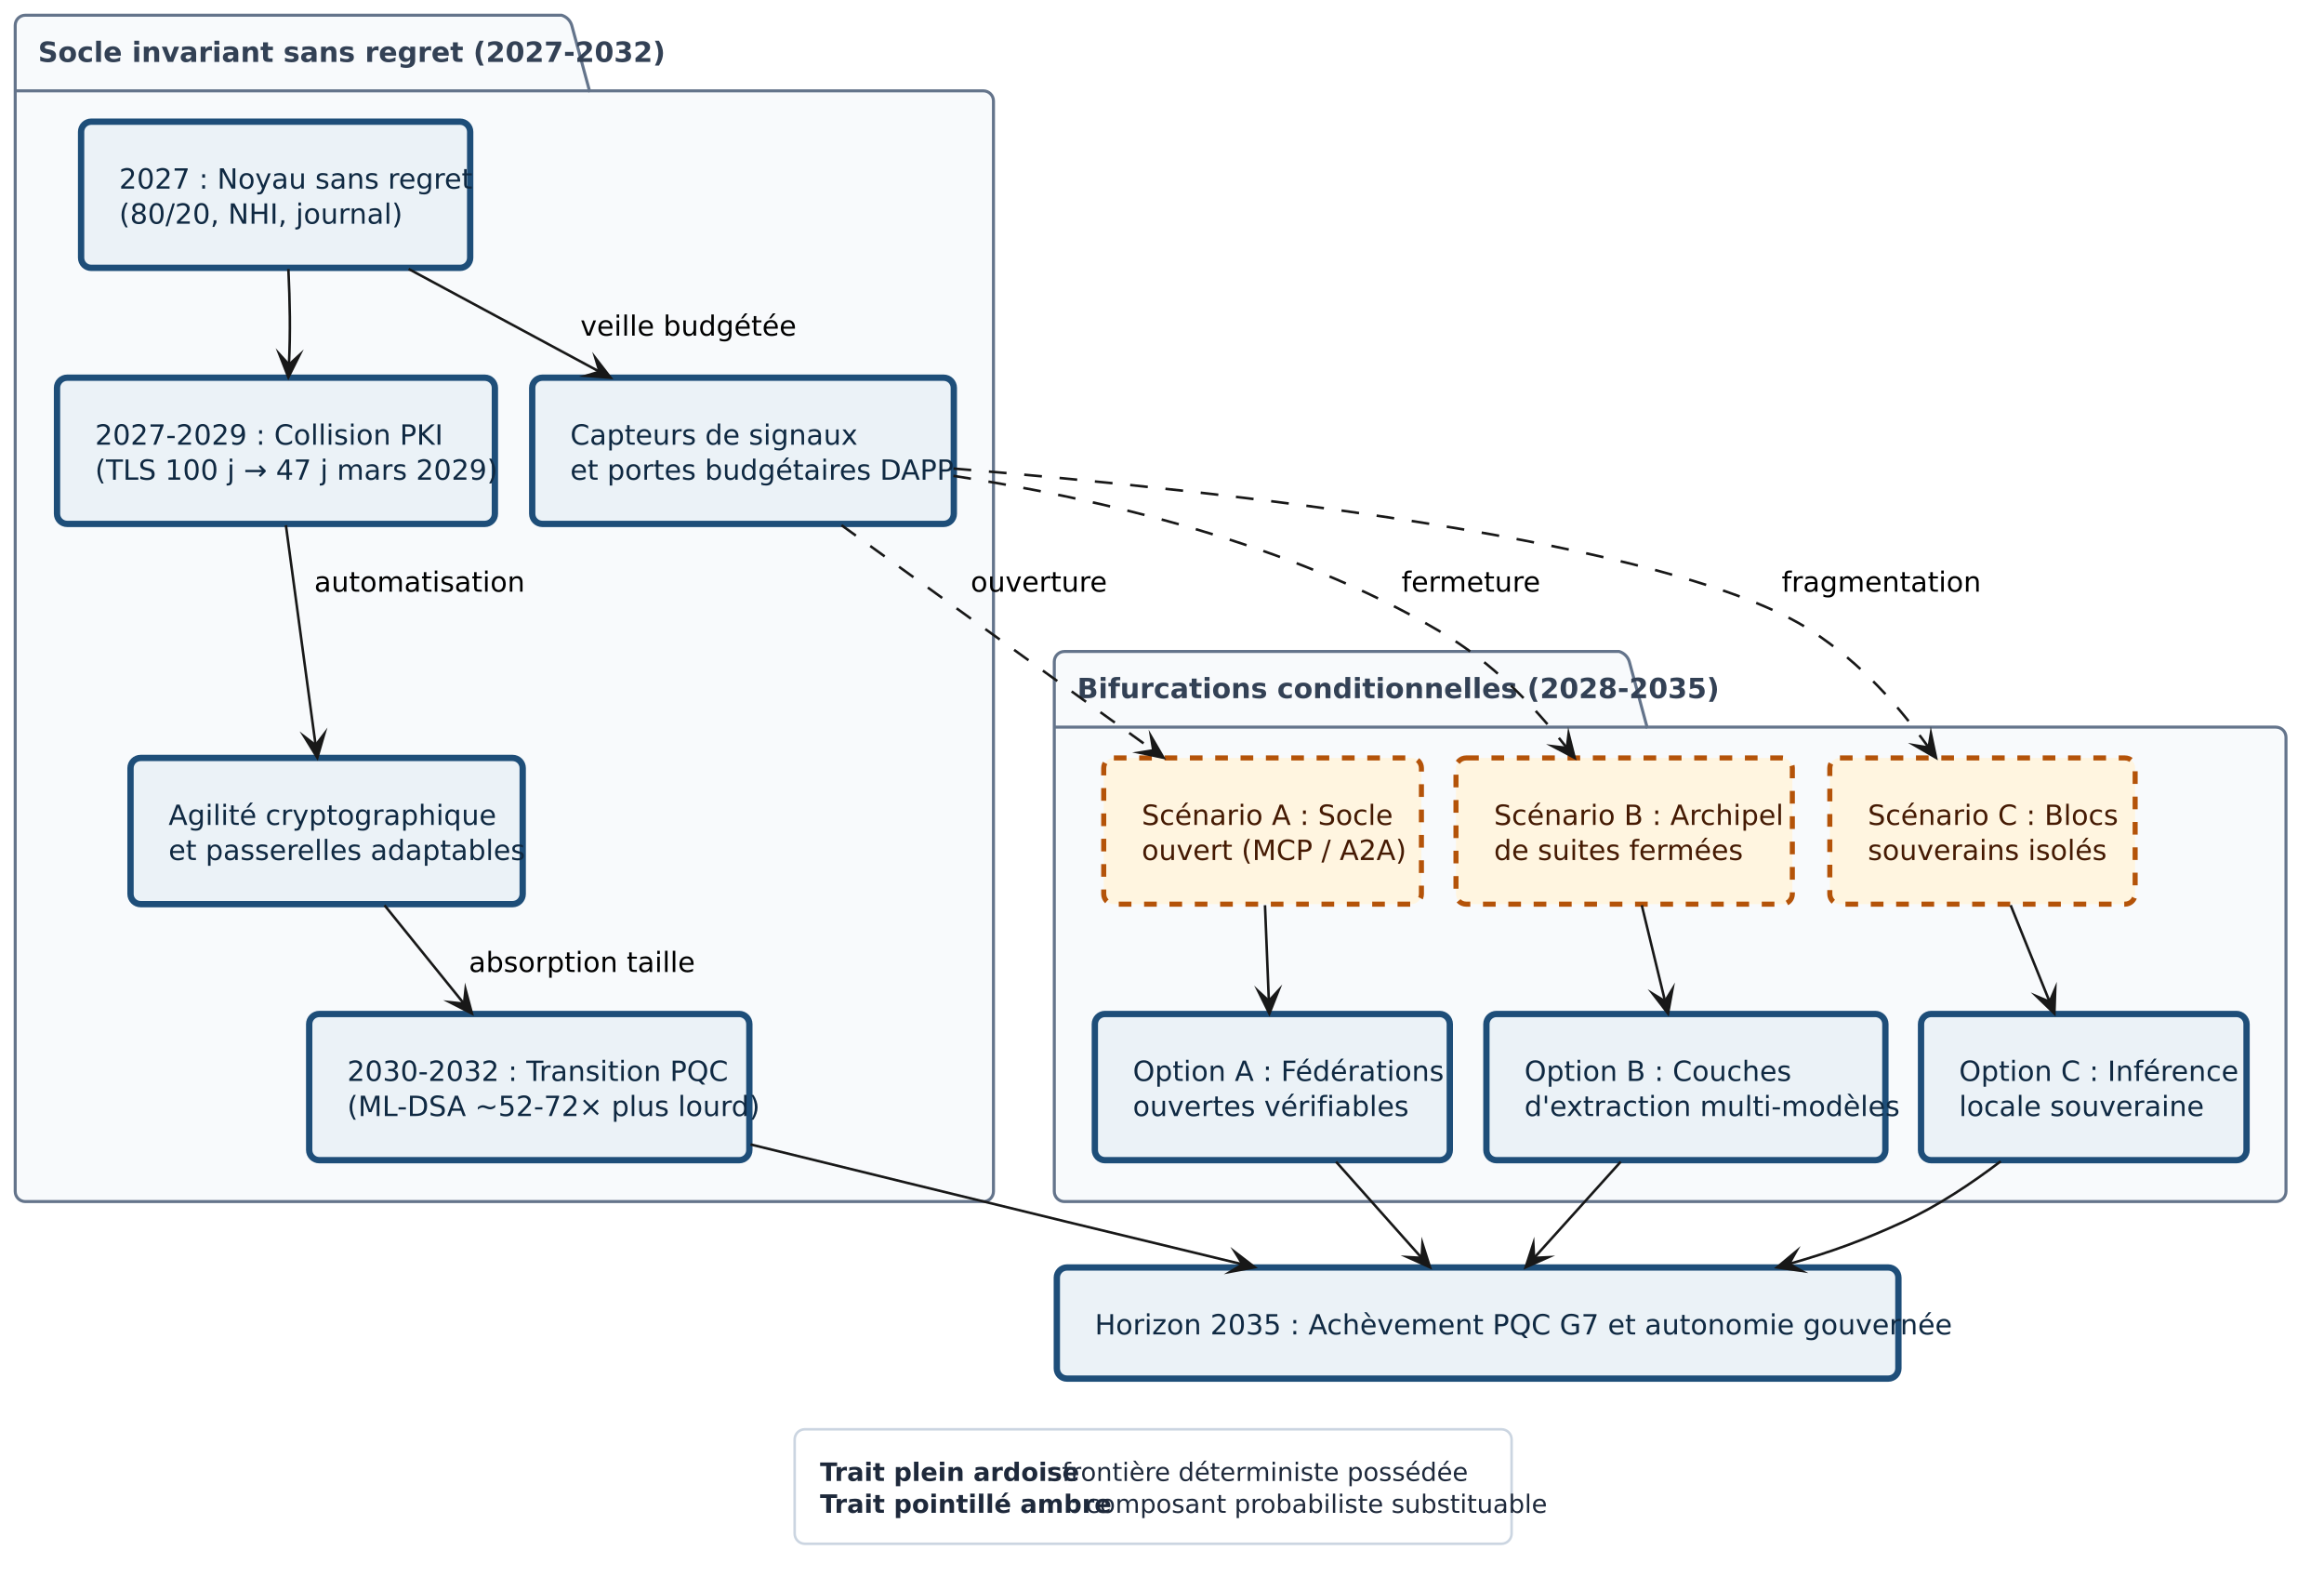
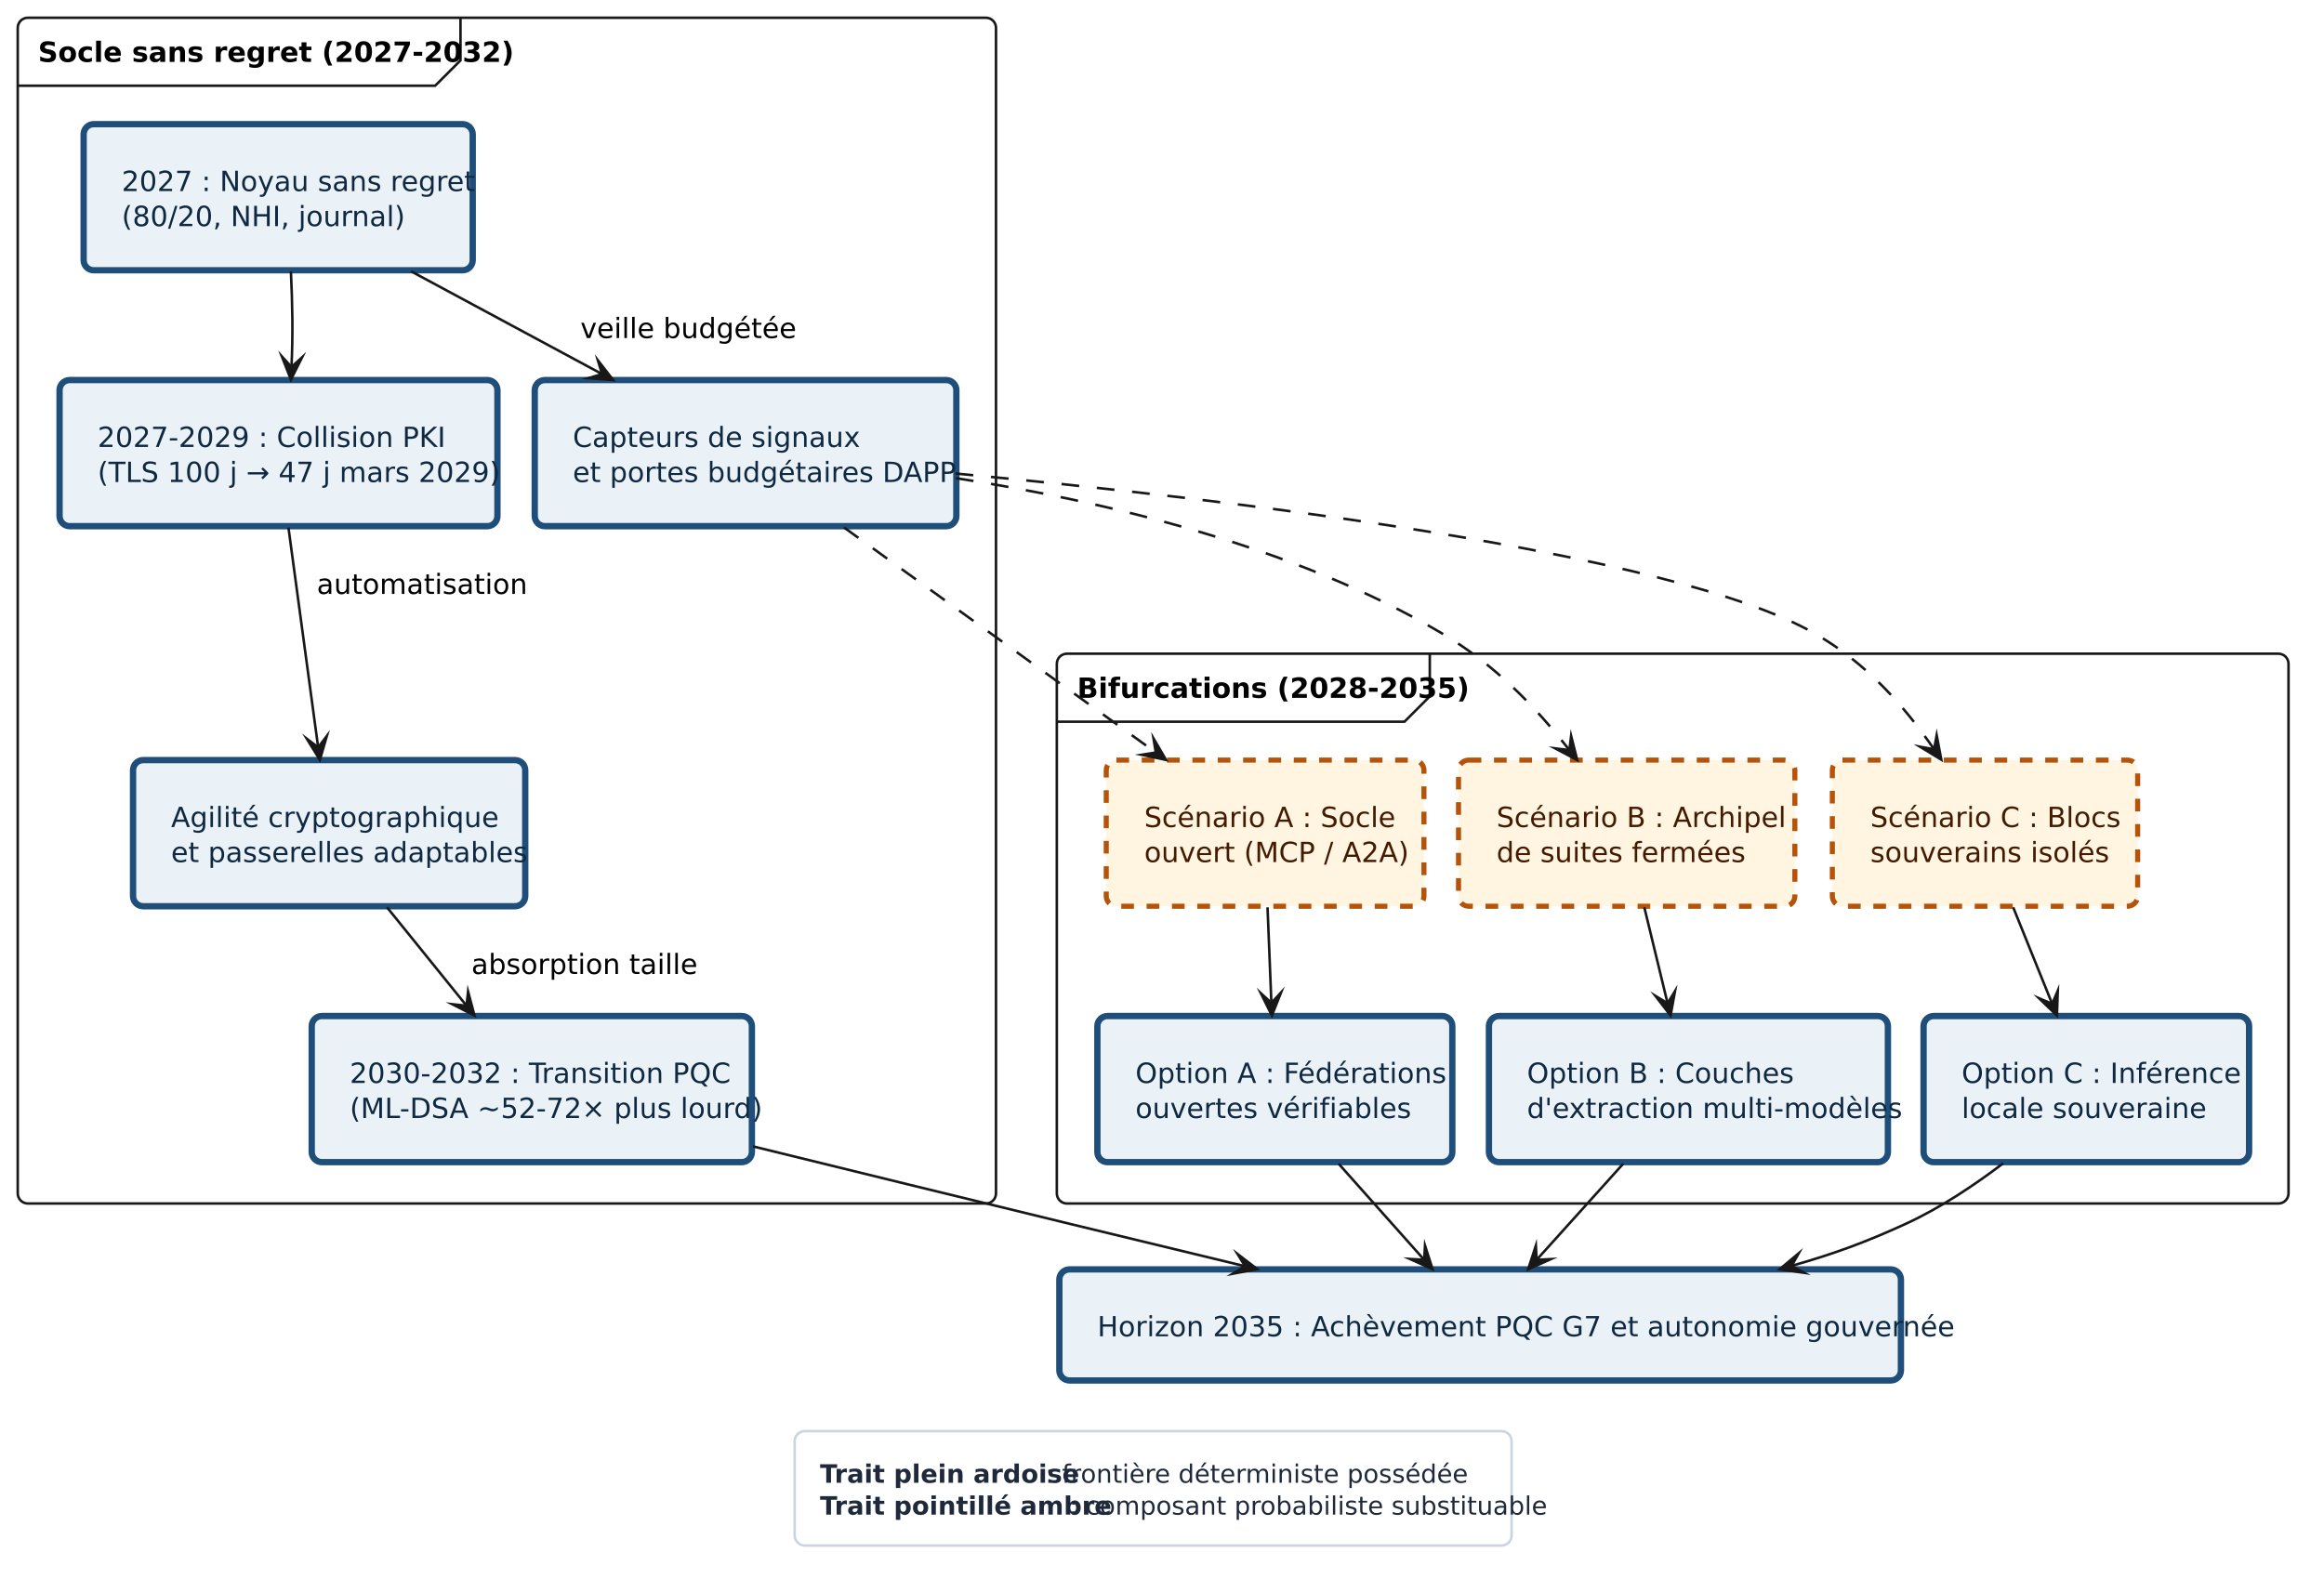
- <svg xmlns="http://www.w3.org/2000/svg" version="1.1" data-diagram-type="DESCRIPTION" style="width:917px;height:627px;background:#FFFFFF;" width="917px" height="627px" viewBox="0 0 917 627" zoomAndPan="magnify" preserveAspectRatio="none" contentStyleType="text/css">
+ <svg xmlns="http://www.w3.org/2000/svg" version="1.1" data-diagram-type="DESCRIPTION" style="width:917px;height:628px;background:#FFFFFF;" width="917px" height="628px" viewBox="0 0 917 628" zoomAndPan="magnify" preserveAspectRatio="none" contentStyleType="text/css">
  <defs />
  <g font-family="sans-serif" lengthAdjust="spacing">
-     <g class="cluster" data-qualified-name="Socle invariant sans regret .2027-2032." id="ent0001" data-source-line="47">
-       <path d="M10,6 L221.602,6 A6,6 0 0 1 225.602,10 L232.602,35.836 L388,35.836 A4,4 0 0 1 392,39.836 L392,470 A4,4 0 0 1 388,474 L10,474 A4,4 0 0 1 6,470 L6,10 A4,4 0 0 1 10,6" style="stroke:#64748B;stroke-width:1.2;" fill="#F8FAFC" />
-       <line x1="6" y1="35.836" x2="232.602" y2="35.836" style="stroke:#64748B;stroke-width:1.2;" />
-       <text x="15" y="24.419" fill="#334155" font-size="11" textLength="203.602" font-weight="700" font-family="'DejaVu Sans'">Socle invariant sans regret (2027-2032)</text>
+     <g class="cluster" data-qualified-name="Socle sans regret .2027-2032." id="ent0001" data-source-line="48">
+       <rect x="7" y="7" width="386" height="468" fill="none" style="stroke:#181818;stroke-width:1;" rx="4" ry="4" />
+       <path d="M181.698,7 L181.698,23.836 L171.698,33.836 L7,33.836" style="stroke:#181818;stroke-width:1;" fill="none" />
+       <text x="15" y="24.419" fill="#000" font-size="11" textLength="154.698" font-weight="700" font-family="'DejaVu Sans'">Socle sans regret (2027-2032)</text>
    </g>
-     <g class="cluster" data-qualified-name="Bifurcations conditionnelles .2028-2035." id="ent0007" data-source-line="55">
-       <path d="M420,257 L638.891,257 A6,6 0 0 1 642.891,261 L649.891,286.836 L898,286.836 A4,4 0 0 1 902,290.836 L902,470 A4,4 0 0 1 898,474 L420,474 A4,4 0 0 1 416,470 L416,261 A4,4 0 0 1 420,257" style="stroke:#64748B;stroke-width:1.2;" fill="#F8FAFC" />
-       <line x1="416" y1="286.836" x2="649.891" y2="286.836" style="stroke:#64748B;stroke-width:1.2;" />
-       <text x="425" y="275.419" fill="#334155" font-size="11" textLength="210.891" font-weight="700" font-family="'DejaVu Sans'">Bifurcations conditionnelles (2028-2035)</text>
+     <g class="cluster" data-qualified-name="Bifurcations .2028-2035." id="ent0007" data-source-line="56">
+       <rect x="417" y="258" width="486" height="217" fill="none" style="stroke:#181818;stroke-width:1;" rx="4" ry="4" />
+       <path d="M564.161,258 L564.161,274.836 L554.161,284.836 L417,284.836" style="stroke:#181818;stroke-width:1;" fill="none" />
+       <text x="425" y="275.419" fill="#000" font-size="11" textLength="127.161" font-weight="700" font-family="'DejaVu Sans'">Bifurcations (2028-2035)</text>
    </g>
-     <g class="entity" data-qualified-name="Socle invariant sans regret .2027-2032..S27" id="ent0002" data-source-line="48">
-       <rect x="32" y="48" width="153.519" height="57.672" fill="#EBF2F7" style="stroke:#1E4E79;stroke-width:2.5;" rx="4" ry="4" />
-       <text x="47" y="74.419" fill="#0F2942" font-size="11" textLength="123.519" font-family="'DejaVu Sans'">2027 : Noyau sans regret</text>
-       <text x="47" y="88.255" fill="#0F2942" font-size="11" textLength="99.043" font-family="'DejaVu Sans'">(80/20, NHI, journal)</text>
+     <g class="entity" data-qualified-name="Socle sans regret .2027-2032..S27" id="ent0002" data-source-line="49">
+       <rect x="33" y="49" width="153.519" height="57.672" fill="#EBF2F7" style="stroke:#1E4E79;stroke-width:2.5;" rx="4" ry="4" />
+       <text x="48" y="75.419" fill="#0F2942" font-size="11" textLength="123.519" font-family="'DejaVu Sans'">2027 : Noyau sans regret</text>
+       <text x="48" y="89.255" fill="#0F2942" font-size="11" textLength="99.043" font-family="'DejaVu Sans'">(80/20, NHI, journal)</text>
    </g>
-     <g class="entity" data-qualified-name="Socle invariant sans regret .2027-2032..PKI" id="ent0003" data-source-line="49">
-       <rect x="22.5" y="149" width="172.774" height="57.672" fill="#EBF2F7" style="stroke:#1E4E79;stroke-width:2.5;" rx="4" ry="4" />
-       <text x="37.5" y="175.419" fill="#0F2942" font-size="11" textLength="124.131" font-family="'DejaVu Sans'">2027-2029 : Collision PKI</text>
-       <text x="37.5" y="189.255" fill="#0F2942" font-size="11" textLength="142.774" font-family="'DejaVu Sans'">(TLS 100 j → 47 j mars 2029)</text>
+     <g class="entity" data-qualified-name="Socle sans regret .2027-2032..PKI" id="ent0003" data-source-line="50">
+       <rect x="23.5" y="150" width="172.774" height="57.672" fill="#EBF2F7" style="stroke:#1E4E79;stroke-width:2.5;" rx="4" ry="4" />
+       <text x="38.5" y="176.419" fill="#0F2942" font-size="11" textLength="124.131" font-family="'DejaVu Sans'">2027-2029 : Collision PKI</text>
+       <text x="38.5" y="190.255" fill="#0F2942" font-size="11" textLength="142.774" font-family="'DejaVu Sans'">(TLS 100 j → 47 j mars 2029)</text>
    </g>
-     <g class="entity" data-qualified-name="Socle invariant sans regret .2027-2032..AGIL" id="ent0004" data-source-line="50">
-       <rect x="51.5" y="299" width="154.749" height="57.672" fill="#EBF2F7" style="stroke:#1E4E79;stroke-width:2.5;" rx="4" ry="4" />
-       <text x="66.5" y="325.419" fill="#0F2942" font-size="11" textLength="111.901" font-family="'DejaVu Sans'">Agilité cryptographique</text>
-       <text x="66.5" y="339.255" fill="#0F2942" font-size="11" textLength="124.749" font-family="'DejaVu Sans'">et passerelles adaptables</text>
+     <g class="entity" data-qualified-name="Socle sans regret .2027-2032..AGIL" id="ent0004" data-source-line="51">
+       <rect x="52.5" y="300" width="154.749" height="57.672" fill="#EBF2F7" style="stroke:#1E4E79;stroke-width:2.5;" rx="4" ry="4" />
+       <text x="67.5" y="326.419" fill="#0F2942" font-size="11" textLength="111.901" font-family="'DejaVu Sans'">Agilité cryptographique</text>
+       <text x="67.5" y="340.255" fill="#0F2942" font-size="11" textLength="124.749" font-family="'DejaVu Sans'">et passerelles adaptables</text>
    </g>
-     <g class="entity" data-qualified-name="Socle invariant sans regret .2027-2032..PQC" id="ent0005" data-source-line="51">
-       <rect x="122" y="400" width="173.677" height="57.672" fill="#EBF2F7" style="stroke:#1E4E79;stroke-width:2.5;" rx="4" ry="4" />
-       <text x="137" y="426.419" fill="#0F2942" font-size="11" textLength="136.963" font-family="'DejaVu Sans'">2030-2032 : Transition PQC</text>
-       <text x="137" y="440.255" fill="#0F2942" font-size="11" textLength="143.677" font-family="'DejaVu Sans'">(ML-DSA ~52-72× plus lourd)</text>
+     <g class="entity" data-qualified-name="Socle sans regret .2027-2032..PQC" id="ent0005" data-source-line="52">
+       <rect x="123" y="401" width="173.677" height="57.672" fill="#EBF2F7" style="stroke:#1E4E79;stroke-width:2.5;" rx="4" ry="4" />
+       <text x="138" y="427.419" fill="#0F2942" font-size="11" textLength="136.963" font-family="'DejaVu Sans'">2030-2032 : Transition PQC</text>
+       <text x="138" y="441.255" fill="#0F2942" font-size="11" textLength="143.677" font-family="'DejaVu Sans'">(ML-DSA ~52-72× plus lourd)</text>
    </g>
-     <g class="entity" data-qualified-name="Socle invariant sans regret .2027-2032..SIG" id="ent0006" data-source-line="52">
-       <rect x="210" y="149" width="166.356" height="57.672" fill="#EBF2F7" style="stroke:#1E4E79;stroke-width:2.5;" rx="4" ry="4" />
-       <text x="225" y="175.419" fill="#0F2942" font-size="11" textLength="100.896" font-family="'DejaVu Sans'">Capteurs de signaux</text>
-       <text x="225" y="189.255" fill="#0F2942" font-size="11" textLength="136.356" font-family="'DejaVu Sans'">et portes budgétaires DAPP</text>
+     <g class="entity" data-qualified-name="Socle sans regret .2027-2032..SIG" id="ent0006" data-source-line="53">
+       <rect x="211" y="150" width="166.356" height="57.672" fill="#EBF2F7" style="stroke:#1E4E79;stroke-width:2.5;" rx="4" ry="4" />
+       <text x="226" y="176.419" fill="#0F2942" font-size="11" textLength="100.896" font-family="'DejaVu Sans'">Capteurs de signaux</text>
+       <text x="226" y="190.255" fill="#0F2942" font-size="11" textLength="136.356" font-family="'DejaVu Sans'">et portes budgétaires DAPP</text>
    </g>
-     <g class="entity" data-qualified-name="Bifurcations conditionnelles .2028-2035..SA" id="ent0008" data-source-line="56">
-       <rect x="435.5" y="299" width="125.358" height="57.672" fill="#FFF5E0" style="stroke:#B45309;stroke-width:2;stroke-dasharray:5,5;" rx="4" ry="4" />
-       <text x="450.5" y="325.419" fill="#451A03" font-size="11" textLength="90.492" font-family="'DejaVu Sans'">Scénario A : Socle</text>
-       <text x="450.5" y="339.255" fill="#451A03" font-size="11" textLength="95.358" font-family="'DejaVu Sans'">ouvert (MCP / A2A)</text>
+     <g class="entity" data-qualified-name="Bifurcations .2028-2035..SA" id="ent0008" data-source-line="57">
+       <rect x="436.5" y="300" width="125.358" height="57.672" fill="#FFF5E0" style="stroke:#B45309;stroke-width:2;stroke-dasharray:5,5;" rx="4" ry="4" />
+       <text x="451.5" y="326.419" fill="#451A03" font-size="11" textLength="90.492" font-family="'DejaVu Sans'">Scénario A : Socle</text>
+       <text x="451.5" y="340.255" fill="#451A03" font-size="11" textLength="95.358" font-family="'DejaVu Sans'">ouvert (MCP / A2A)</text>
    </g>
-     <g class="entity" data-qualified-name="Bifurcations conditionnelles .2028-2035..SB" id="ent0009" data-source-line="57">
-       <rect x="574.5" y="299" width="132.717" height="57.672" fill="#FFF5E0" style="stroke:#B45309;stroke-width:2;stroke-dasharray:5,5;" rx="4" ry="4" />
-       <text x="589.5" y="325.419" fill="#451A03" font-size="11" textLength="102.717" font-family="'DejaVu Sans'">Scénario B : Archipel</text>
-       <text x="589.5" y="339.255" fill="#451A03" font-size="11" textLength="86.818" font-family="'DejaVu Sans'">de suites fermées</text>
+     <g class="entity" data-qualified-name="Bifurcations .2028-2035..SB" id="ent0009" data-source-line="58">
+       <rect x="575.5" y="300" width="132.717" height="57.672" fill="#FFF5E0" style="stroke:#B45309;stroke-width:2;stroke-dasharray:5,5;" rx="4" ry="4" />
+       <text x="590.5" y="326.419" fill="#451A03" font-size="11" textLength="102.717" font-family="'DejaVu Sans'">Scénario B : Archipel</text>
+       <text x="590.5" y="340.255" fill="#451A03" font-size="11" textLength="86.818" font-family="'DejaVu Sans'">de suites fermées</text>
    </g>
-     <g class="entity" data-qualified-name="Bifurcations conditionnelles .2028-2035..SC" id="ent0010" data-source-line="58">
-       <rect x="722" y="299" width="120.481" height="57.672" fill="#FFF5E0" style="stroke:#B45309;stroke-width:2;stroke-dasharray:5,5;" rx="4" ry="4" />
-       <text x="737" y="325.419" fill="#451A03" font-size="11" textLength="90.481" font-family="'DejaVu Sans'">Scénario C : Blocs</text>
-       <text x="737" y="339.255" fill="#451A03" font-size="11" textLength="84.375" font-family="'DejaVu Sans'">souverains isolés</text>
+     <g class="entity" data-qualified-name="Bifurcations .2028-2035..SC" id="ent0010" data-source-line="59">
+       <rect x="723" y="300" width="120.481" height="57.672" fill="#FFF5E0" style="stroke:#B45309;stroke-width:2;stroke-dasharray:5,5;" rx="4" ry="4" />
+       <text x="738" y="326.419" fill="#451A03" font-size="11" textLength="90.481" font-family="'DejaVu Sans'">Scénario C : Blocs</text>
+       <text x="738" y="340.255" fill="#451A03" font-size="11" textLength="84.375" font-family="'DejaVu Sans'">souverains isolés</text>
    </g>
-     <g class="entity" data-qualified-name="Bifurcations conditionnelles .2028-2035..OA" id="ent0011" data-source-line="59">
-       <rect x="432" y="400" width="140.059" height="57.672" fill="#EBF2F7" style="stroke:#1E4E79;stroke-width:2.5;" rx="4" ry="4" />
-       <text x="447" y="426.419" fill="#0F2942" font-size="11" textLength="110.059" font-family="'DejaVu Sans'">Option A : Fédérations</text>
-       <text x="447" y="440.255" fill="#0F2942" font-size="11" textLength="94.768" font-family="'DejaVu Sans'">ouvertes vérifiables</text>
+     <g class="entity" data-qualified-name="Bifurcations .2028-2035..OA" id="ent0011" data-source-line="60">
+       <rect x="433" y="401" width="140.059" height="57.672" fill="#EBF2F7" style="stroke:#1E4E79;stroke-width:2.5;" rx="4" ry="4" />
+       <text x="448" y="427.419" fill="#0F2942" font-size="11" textLength="110.059" font-family="'DejaVu Sans'">Option A : Fédérations</text>
+       <text x="448" y="441.255" fill="#0F2942" font-size="11" textLength="94.768" font-family="'DejaVu Sans'">ouvertes vérifiables</text>
    </g>
-     <g class="entity" data-qualified-name="Bifurcations conditionnelles .2028-2035..OB" id="ent0012" data-source-line="60">
-       <rect x="586.5" y="400" width="157.429" height="57.672" fill="#EBF2F7" style="stroke:#1E4E79;stroke-width:2.5;" rx="4" ry="4" />
-       <text x="601.5" y="426.419" fill="#0F2942" font-size="11" textLength="95.385" font-family="'DejaVu Sans'">Option B : Couches</text>
-       <text x="601.5" y="440.255" fill="#0F2942" font-size="11" textLength="127.429" font-family="'DejaVu Sans'">d'extraction multi-modèles</text>
+     <g class="entity" data-qualified-name="Bifurcations .2028-2035..OB" id="ent0012" data-source-line="61">
+       <rect x="587.5" y="401" width="157.429" height="57.672" fill="#EBF2F7" style="stroke:#1E4E79;stroke-width:2.5;" rx="4" ry="4" />
+       <text x="602.5" y="427.419" fill="#0F2942" font-size="11" textLength="95.385" font-family="'DejaVu Sans'">Option B : Couches</text>
+       <text x="602.5" y="441.255" fill="#0F2942" font-size="11" textLength="127.429" font-family="'DejaVu Sans'">d'extraction multi-modèles</text>
    </g>
-     <g class="entity" data-qualified-name="Bifurcations conditionnelles .2028-2035..OC" id="ent0013" data-source-line="61">
-       <rect x="758" y="400" width="128.441" height="57.672" fill="#EBF2F7" style="stroke:#1E4E79;stroke-width:2.5;" rx="4" ry="4" />
-       <text x="773" y="426.419" fill="#0F2942" font-size="11" textLength="98.441" font-family="'DejaVu Sans'">Option C : Inférence</text>
-       <text x="773" y="440.255" fill="#0F2942" font-size="11" textLength="85.61" font-family="'DejaVu Sans'">locale souveraine</text>
+     <g class="entity" data-qualified-name="Bifurcations .2028-2035..OC" id="ent0013" data-source-line="62">
+       <rect x="759" y="401" width="128.441" height="57.672" fill="#EBF2F7" style="stroke:#1E4E79;stroke-width:2.5;" rx="4" ry="4" />
+       <text x="774" y="427.419" fill="#0F2942" font-size="11" textLength="98.441" font-family="'DejaVu Sans'">Option C : Inférence</text>
+       <text x="774" y="441.255" fill="#0F2942" font-size="11" textLength="85.61" font-family="'DejaVu Sans'">locale souveraine</text>
    </g>
-     <g class="entity" data-qualified-name="H35" id="ent0014" data-source-line="64">
-       <rect x="417" y="500" width="332.065" height="43.836" fill="#EBF2F7" style="stroke:#1E4E79;stroke-width:2.5;" rx="4" ry="4" />
-       <text x="432" y="526.419" fill="#0F2942" font-size="11" textLength="302.065" font-family="'DejaVu Sans'">Horizon 2035 : Achèvement PQC G7 et autonomie gouvernée</text>
+     <g class="entity" data-qualified-name="H35" id="ent0014" data-source-line="65">
+       <rect x="418" y="501" width="332.065" height="43.836" fill="#EBF2F7" style="stroke:#1E4E79;stroke-width:2.5;" rx="4" ry="4" />
+       <text x="433" y="527.419" fill="#0F2942" font-size="11" textLength="302.065" font-family="'DejaVu Sans'">Horizon 2035 : Achèvement PQC G7 et autonomie gouvernée</text>
    </g>
-     <g class="link" data-entity-1="ent0002" data-entity-2="ent0003" id="lnk15" data-source-line="66" data-link-type="dependency">
-       <path d="M113.79,106.1 C114.4,119.48 114.628,130.445 114.018,143.835" style="stroke:#181818;stroke-width:1;" fill="none" id="S27-to-PKI" />
-       <polygon points="113.79,148.83,118.195,140.021,114.018,143.835,110.204,139.657,113.79,148.83" fill="#181818" style="stroke:#181818;stroke-width:1;stroke-linejoin:miter;stroke-miterlimit:10;" />
+     <g class="link" data-entity-1="ent0002" data-entity-2="ent0003" id="lnk15" data-source-line="67" data-link-type="dependency">
+       <path d="M114.79,107.1 C115.4,120.48 115.628,131.445 115.018,144.835" style="stroke:#181818;stroke-width:1;" fill="none" id="S27-to-PKI" />
+       <polygon points="114.79,149.83,119.195,141.021,115.018,144.835,111.204,140.657,114.79,149.83" fill="#181818" style="stroke:#181818;stroke-width:1;stroke-linejoin:miter;stroke-miterlimit:10;" />
    </g>
-     <g class="link" data-entity-1="ent0003" data-entity-2="ent0004" id="lnk16" data-source-line="67" data-link-type="dependency">
-       <path d="M112.81,207.19 C116.37,233.52 120.979,267.665 124.539,293.965" style="stroke:#181818;stroke-width:1;" fill="none" id="PKI-to-AGIL" />
-       <polygon points="125.21,298.92,127.967,289.465,124.539,293.965,120.039,290.538,125.21,298.92" fill="#181818" style="stroke:#181818;stroke-width:1;stroke-linejoin:miter;stroke-miterlimit:10;" />
-       <text x="124" y="233.419" fill="#000" font-size="11" textLength="71.543" font-family="'DejaVu Sans'">automatisation</text>
+     <g class="link" data-entity-1="ent0003" data-entity-2="ent0004" id="lnk16" data-source-line="68" data-link-type="dependency">
+       <path d="M113.81,208.19 C117.37,234.52 121.979,268.665 125.539,294.965" style="stroke:#181818;stroke-width:1;" fill="none" id="PKI-to-AGIL" />
+       <polygon points="126.21,299.92,128.967,290.465,125.539,294.965,121.039,291.538,126.21,299.92" fill="#181818" style="stroke:#181818;stroke-width:1;stroke-linejoin:miter;stroke-miterlimit:10;" />
+       <text x="125" y="234.419" fill="#000" font-size="11" textLength="71.543" font-family="'DejaVu Sans'">automatisation</text>
    </g>
-     <g class="link" data-entity-1="ent0004" data-entity-2="ent0005" id="lnk17" data-source-line="68" data-link-type="dependency">
-       <path d="M151.71,357.1 C162.52,370.48 172.279,382.55 183.089,395.94" style="stroke:#181818;stroke-width:1;" fill="none" id="AGIL-to-PQC" />
-       <polygon points="186.23,399.83,183.689,390.315,183.089,395.94,177.464,395.34,186.23,399.83" fill="#181818" style="stroke:#181818;stroke-width:1;stroke-linejoin:miter;stroke-miterlimit:10;" />
-       <text x="185" y="383.419" fill="#000" font-size="11" textLength="77.048" font-family="'DejaVu Sans'">absorption taille</text>
+     <g class="link" data-entity-1="ent0004" data-entity-2="ent0005" id="lnk17" data-source-line="69" data-link-type="dependency">
+       <path d="M152.71,358.1 C163.52,371.48 173.279,383.55 184.089,396.94" style="stroke:#181818;stroke-width:1;" fill="none" id="AGIL-to-PQC" />
+       <polygon points="187.23,400.83,184.689,391.315,184.089,396.94,178.464,396.34,187.23,400.83" fill="#181818" style="stroke:#181818;stroke-width:1;stroke-linejoin:miter;stroke-miterlimit:10;" />
+       <text x="186" y="384.419" fill="#000" font-size="11" textLength="77.048" font-family="'DejaVu Sans'">absorption taille</text>
    </g>
-     <g class="link" data-entity-1="ent0002" data-entity-2="ent0006" id="lnk18" data-source-line="69" data-link-type="dependency">
-       <path d="M161.23,106.1 C186.2,119.54 211.607,133.211 236.547,146.631" style="stroke:#181818;stroke-width:1;" fill="none" id="S27-to-SIG" />
-       <polygon points="240.95,149,234.92,141.213,236.547,146.631,231.129,148.258,240.95,149" fill="#181818" style="stroke:#181818;stroke-width:1;stroke-linejoin:miter;stroke-miterlimit:10;" />
-       <text x="229" y="132.419" fill="#000" font-size="11" textLength="74.003" font-family="'DejaVu Sans'">veille budgétée</text>
+     <g class="link" data-entity-1="ent0002" data-entity-2="ent0006" id="lnk18" data-source-line="70" data-link-type="dependency">
+       <path d="M162.23,107.1 C187.2,120.54 212.607,134.211 237.547,147.631" style="stroke:#181818;stroke-width:1;" fill="none" id="S27-to-SIG" />
+       <polygon points="241.95,150,235.92,142.213,237.547,147.631,232.129,149.258,241.95,150" fill="#181818" style="stroke:#181818;stroke-width:1;stroke-linejoin:miter;stroke-miterlimit:10;" />
+       <text x="229" y="133.419" fill="#000" font-size="11" textLength="74.003" font-family="'DejaVu Sans'">veille budgétée</text>
    </g>
-     <g class="link" data-entity-1="ent0006" data-entity-2="ent0008" id="lnk19" data-source-line="70" data-link-type="dependency">
-       <path d="M332.04,207.19 C368.52,233.52 418.616,269.693 455.046,295.993" style="stroke:#181818;stroke-width:1;stroke-dasharray:7,7;" fill="none" id="SIG-to-SA" />
-       <polygon points="459.1,298.92,454.144,290.409,455.046,295.993,449.462,296.895,459.1,298.92" fill="#181818" style="stroke:#181818;stroke-width:1;stroke-linejoin:miter;stroke-miterlimit:10;" />
-       <text x="383" y="233.419" fill="#000" font-size="11" textLength="46.471" font-family="'DejaVu Sans'">ouverture</text>
+     <g class="link" data-entity-1="ent0006" data-entity-2="ent0008" id="lnk19" data-source-line="71" data-link-type="dependency">
+       <path d="M333.04,208.19 C369.52,234.52 419.616,270.693 456.046,296.993" style="stroke:#181818;stroke-width:1;stroke-dasharray:7,7;" fill="none" id="SIG-to-SA" />
+       <polygon points="460.1,299.92,455.144,291.409,456.046,296.993,450.462,297.895,460.1,299.92" fill="#181818" style="stroke:#181818;stroke-width:1;stroke-linejoin:miter;stroke-miterlimit:10;" />
    </g>
-     <g class="link" data-entity-1="ent0006" data-entity-2="ent0009" id="lnk20" data-source-line="71" data-link-type="dependency">
-       <path d="M376.19,187.71 C433.32,196.57 509.16,214.22 568,249 C589.23,261.55 605.023,278.186 618.253,295.046" style="stroke:#181818;stroke-width:1;stroke-dasharray:7,7;" fill="none" id="SIG-to-SB" />
-       <polygon points="621.34,298.98,618.931,289.43,618.253,295.046,612.637,294.369,621.34,298.98" fill="#181818" style="stroke:#181818;stroke-width:1;stroke-linejoin:miter;stroke-miterlimit:10;" />
-       <text x="553" y="233.419" fill="#000" font-size="11" textLength="47.072" font-family="'DejaVu Sans'">fermeture</text>
+     <g class="link" data-entity-1="ent0006" data-entity-2="ent0009" id="lnk20" data-source-line="72" data-link-type="dependency">
+       <path d="M377.19,188.71 C434.32,197.57 510.16,215.22 569,250 C590.23,262.55 606.023,279.186 619.253,296.046" style="stroke:#181818;stroke-width:1;stroke-dasharray:7,7;" fill="none" id="SIG-to-SB" />
+       <polygon points="622.34,299.98,619.931,290.43,619.253,296.046,613.637,295.369,622.34,299.98" fill="#181818" style="stroke:#181818;stroke-width:1;stroke-linejoin:miter;stroke-miterlimit:10;" />
    </g>
-     <g class="link" data-entity-1="ent0006" data-entity-2="ent0010" id="lnk21" data-source-line="72" data-link-type="dependency">
-       <path d="M376.24,184.83 C482.93,193.65 660.62,213.26 715,249 C734.69,261.94 748.961,278.228 761.001,294.888" style="stroke:#181818;stroke-width:1;stroke-dasharray:7,7;" fill="none" id="SIG-to-SC" />
-       <polygon points="763.93,298.94,761.9,289.303,761.001,294.888,755.416,293.988,763.93,298.94" fill="#181818" style="stroke:#181818;stroke-width:1;stroke-linejoin:miter;stroke-miterlimit:10;" />
-       <text x="703" y="233.419" fill="#000" font-size="11" textLength="67.262" font-family="'DejaVu Sans'">fragmentation</text>
+     <g class="link" data-entity-1="ent0006" data-entity-2="ent0010" id="lnk21" data-source-line="73" data-link-type="dependency">
+       <path d="M377.07,186.89 C483.12,196.85 659.62,217.7 716,250 C736.76,261.89 751.295,278.588 763.155,295.728" style="stroke:#181818;stroke-width:1;stroke-dasharray:7,7;" fill="none" id="SIG-to-SC" />
+       <polygon points="766,299.84,764.168,290.163,763.155,295.728,757.59,294.715,766,299.84" fill="#181818" style="stroke:#181818;stroke-width:1;stroke-linejoin:miter;stroke-miterlimit:10;" />
    </g>
-     <g class="link" data-entity-1="ent0008" data-entity-2="ent0011" id="lnk22" data-source-line="73" data-link-type="dependency">
-       <path d="M499.14,357.1 C499.68,370.48 500.119,381.444 500.659,394.834" style="stroke:#181818;stroke-width:1;" fill="none" id="SA-to-OA" />
-       <polygon points="500.86,399.83,504.494,390.676,500.659,394.834,496.501,390.998,500.86,399.83" fill="#181818" style="stroke:#181818;stroke-width:1;stroke-linejoin:miter;stroke-miterlimit:10;" />
+     <g class="link" data-entity-1="ent0008" data-entity-2="ent0011" id="lnk22" data-source-line="74" data-link-type="dependency">
+       <path d="M500.14,358.1 C500.68,371.48 501.119,382.444 501.659,395.834" style="stroke:#181818;stroke-width:1;" fill="none" id="SA-to-OA" />
+       <polygon points="501.86,400.83,505.494,391.676,501.659,395.834,497.501,391.998,501.86,400.83" fill="#181818" style="stroke:#181818;stroke-width:1;stroke-linejoin:miter;stroke-miterlimit:10;" />
    </g>
-     <g class="link" data-entity-1="ent0009" data-entity-2="ent0012" id="lnk23" data-source-line="74" data-link-type="dependency">
-       <path d="M647.81,357.1 C651.06,370.48 653.741,381.581 656.991,394.971" style="stroke:#181818;stroke-width:1;" fill="none" id="SB-to-OB" />
-       <polygon points="658.17,399.83,659.934,390.14,656.991,394.971,652.16,392.027,658.17,399.83" fill="#181818" style="stroke:#181818;stroke-width:1;stroke-linejoin:miter;stroke-miterlimit:10;" />
+     <g class="link" data-entity-1="ent0009" data-entity-2="ent0012" id="lnk23" data-source-line="75" data-link-type="dependency">
+       <path d="M648.81,358.1 C652.06,371.48 654.741,382.581 657.991,395.971" style="stroke:#181818;stroke-width:1;" fill="none" id="SB-to-OB" />
+       <polygon points="659.17,400.83,660.934,391.14,657.991,395.971,653.16,393.027,659.17,400.83" fill="#181818" style="stroke:#181818;stroke-width:1;stroke-linejoin:miter;stroke-miterlimit:10;" />
    </g>
-     <g class="link" data-entity-1="ent0010" data-entity-2="ent0013" id="lnk24" data-source-line="75" data-link-type="dependency">
-       <path d="M793.36,357.1 C798.76,370.48 803.337,381.804 808.747,395.194" style="stroke:#181818;stroke-width:1;" fill="none" id="SC-to-OC" />
-       <polygon points="810.62,399.83,810.957,389.987,808.747,395.194,803.54,392.984,810.62,399.83" fill="#181818" style="stroke:#181818;stroke-width:1;stroke-linejoin:miter;stroke-miterlimit:10;" />
+     <g class="link" data-entity-1="ent0010" data-entity-2="ent0013" id="lnk24" data-source-line="76" data-link-type="dependency">
+       <path d="M794.36,358.1 C799.76,371.48 804.337,382.804 809.747,396.194" style="stroke:#181818;stroke-width:1;" fill="none" id="SC-to-OC" />
+       <polygon points="811.62,400.83,811.957,390.987,809.747,396.194,804.54,393.984,811.62,400.83" fill="#181818" style="stroke:#181818;stroke-width:1;stroke-linejoin:miter;stroke-miterlimit:10;" />
    </g>
-     <g class="link" data-entity-1="ent0011" data-entity-2="ent0014" id="lnk25" data-source-line="76" data-link-type="dependency">
-       <path d="M527.18,458.29 C539.17,471.76 549.926,483.835 560.946,496.215" style="stroke:#181818;stroke-width:1;" fill="none" id="OA-to-H35" />
-       <polygon points="564.27,499.95,561.274,490.568,560.946,496.215,555.298,495.887,564.27,499.95" fill="#181818" style="stroke:#181818;stroke-width:1;stroke-linejoin:miter;stroke-miterlimit:10;" />
+     <g class="link" data-entity-1="ent0011" data-entity-2="ent0014" id="lnk25" data-source-line="77" data-link-type="dependency">
+       <path d="M528.18,459.29 C540.17,472.76 550.926,484.835 561.946,497.215" style="stroke:#181818;stroke-width:1;" fill="none" id="OA-to-H35" />
+       <polygon points="565.27,500.95,562.274,491.568,561.946,497.215,556.298,496.887,565.27,500.95" fill="#181818" style="stroke:#181818;stroke-width:1;stroke-linejoin:miter;stroke-miterlimit:10;" />
    </g>
-     <g class="link" data-entity-1="ent0012" data-entity-2="ent0014" id="lnk26" data-source-line="77" data-link-type="dependency">
-       <path d="M639.5,458.29 C627.37,471.76 616.466,483.855 605.316,496.235" style="stroke:#181818;stroke-width:1;" fill="none" id="OB-to-H35" />
-       <polygon points="601.97,499.95,610.965,495.939,605.316,496.235,605.021,490.586,601.97,499.95" fill="#181818" style="stroke:#181818;stroke-width:1;stroke-linejoin:miter;stroke-miterlimit:10;" />
+     <g class="link" data-entity-1="ent0012" data-entity-2="ent0014" id="lnk26" data-source-line="78" data-link-type="dependency">
+       <path d="M640.5,459.29 C628.37,472.76 617.466,484.855 606.316,497.235" style="stroke:#181818;stroke-width:1;" fill="none" id="OB-to-H35" />
+       <polygon points="602.97,500.95,611.965,496.939,606.316,497.235,606.021,491.586,602.97,500.95" fill="#181818" style="stroke:#181818;stroke-width:1;stroke-linejoin:miter;stroke-miterlimit:10;" />
    </g>
-     <g class="link" data-entity-1="ent0013" data-entity-2="ent0014" id="lnk27" data-source-line="78" data-link-type="dependency">
-       <path d="M789.44,458.11 C777.93,466.86 764.47,475.82 751,482 C735.35,489.18 723.069,493.73 705.969,498.6" style="stroke:#181818;stroke-width:1;" fill="none" id="OC-to-H35" />
-       <polygon points="701.16,499.97,710.911,501.352,705.969,498.6,708.72,493.658,701.16,499.97" fill="#181818" style="stroke:#181818;stroke-width:1;stroke-linejoin:miter;stroke-miterlimit:10;" />
+     <g class="link" data-entity-1="ent0013" data-entity-2="ent0014" id="lnk27" data-source-line="79" data-link-type="dependency">
+       <path d="M790.44,459.11 C778.93,467.86 765.47,476.82 752,483 C736.35,490.18 724.069,494.73 706.969,499.6" style="stroke:#181818;stroke-width:1;" fill="none" id="OC-to-H35" />
+       <polygon points="702.16,500.97,711.911,502.352,706.969,499.6,709.72,494.658,702.16,500.97" fill="#181818" style="stroke:#181818;stroke-width:1;stroke-linejoin:miter;stroke-miterlimit:10;" />
    </g>
-     <g class="link" data-entity-1="ent0005" data-entity-2="ent0014" id="lnk28" data-source-line="79" data-link-type="dependency">
-       <path d="M296.14,451.46 C334.43,460.87 379.94,472.02 421,482 C445.03,487.84 466.219,492.959 490.259,498.749" style="stroke:#181818;stroke-width:1;" fill="none" id="PQC-to-H35" />
-       <polygon points="495.12,499.92,487.307,493.924,490.259,498.749,485.434,501.701,495.12,499.92" fill="#181818" style="stroke:#181818;stroke-width:1;stroke-linejoin:miter;stroke-miterlimit:10;" />
+     <g class="link" data-entity-1="ent0005" data-entity-2="ent0014" id="lnk28" data-source-line="80" data-link-type="dependency">
+       <path d="M297.14,452.46 C335.43,461.87 380.94,473.02 422,483 C446.03,488.84 467.219,493.959 491.259,499.749" style="stroke:#181818;stroke-width:1;" fill="none" id="PQC-to-H35" />
+       <polygon points="496.12,500.92,488.307,494.924,491.259,499.749,486.434,502.701,496.12,500.92" fill="#181818" style="stroke:#181818;stroke-width:1;stroke-linejoin:miter;stroke-miterlimit:10;" />
    </g>
-     <g class="legend" data-source-line="88">
-       <rect x="313.555" y="563.836" width="282.891" height="45.156" fill="none" style="stroke:#CBD5E1;stroke-width:1;" rx="4" ry="4" />
-       <text x="323.555" y="584.217" fill="#1E293B" font-size="10" textLength="86.133" font-weight="700" font-family="'DejaVu Sans'">Trait plein ardoise</text>
-       <text x="412.466" y="584.217" fill="#1E293B" font-size="10" textLength="145.635" font-family="'DejaVu Sans'">: frontière déterministe possédée</text>
-       <text x="323.555" y="596.795" fill="#1E293B" font-size="10" textLength="95.571" font-weight="700" font-family="'DejaVu Sans'">Trait pointillé ambre</text>
-       <text x="421.904" y="596.795" fill="#1E293B" font-size="10" textLength="164.541" font-family="'DejaVu Sans'">: composant probabiliste substituable</text>
+     <g class="legend" data-source-line="89">
+       <rect x="313.555" y="564.836" width="282.891" height="45.156" fill="none" style="stroke:#CBD5E1;stroke-width:1;" rx="4" ry="4" />
+       <text x="323.555" y="585.217" fill="#1E293B" font-size="10" textLength="86.133" font-weight="700" font-family="'DejaVu Sans'">Trait plein ardoise</text>
+       <text x="412.466" y="585.217" fill="#1E293B" font-size="10" textLength="145.635" font-family="'DejaVu Sans'">: frontière déterministe possédée</text>
+       <text x="323.555" y="597.795" fill="#1E293B" font-size="10" textLength="95.571" font-weight="700" font-family="'DejaVu Sans'">Trait pointillé ambre</text>
+       <text x="421.904" y="597.795" fill="#1E293B" font-size="10" textLength="164.541" font-family="'DejaVu Sans'">: composant probabiliste substituable</text>
    </g>
  </g>
</svg>
